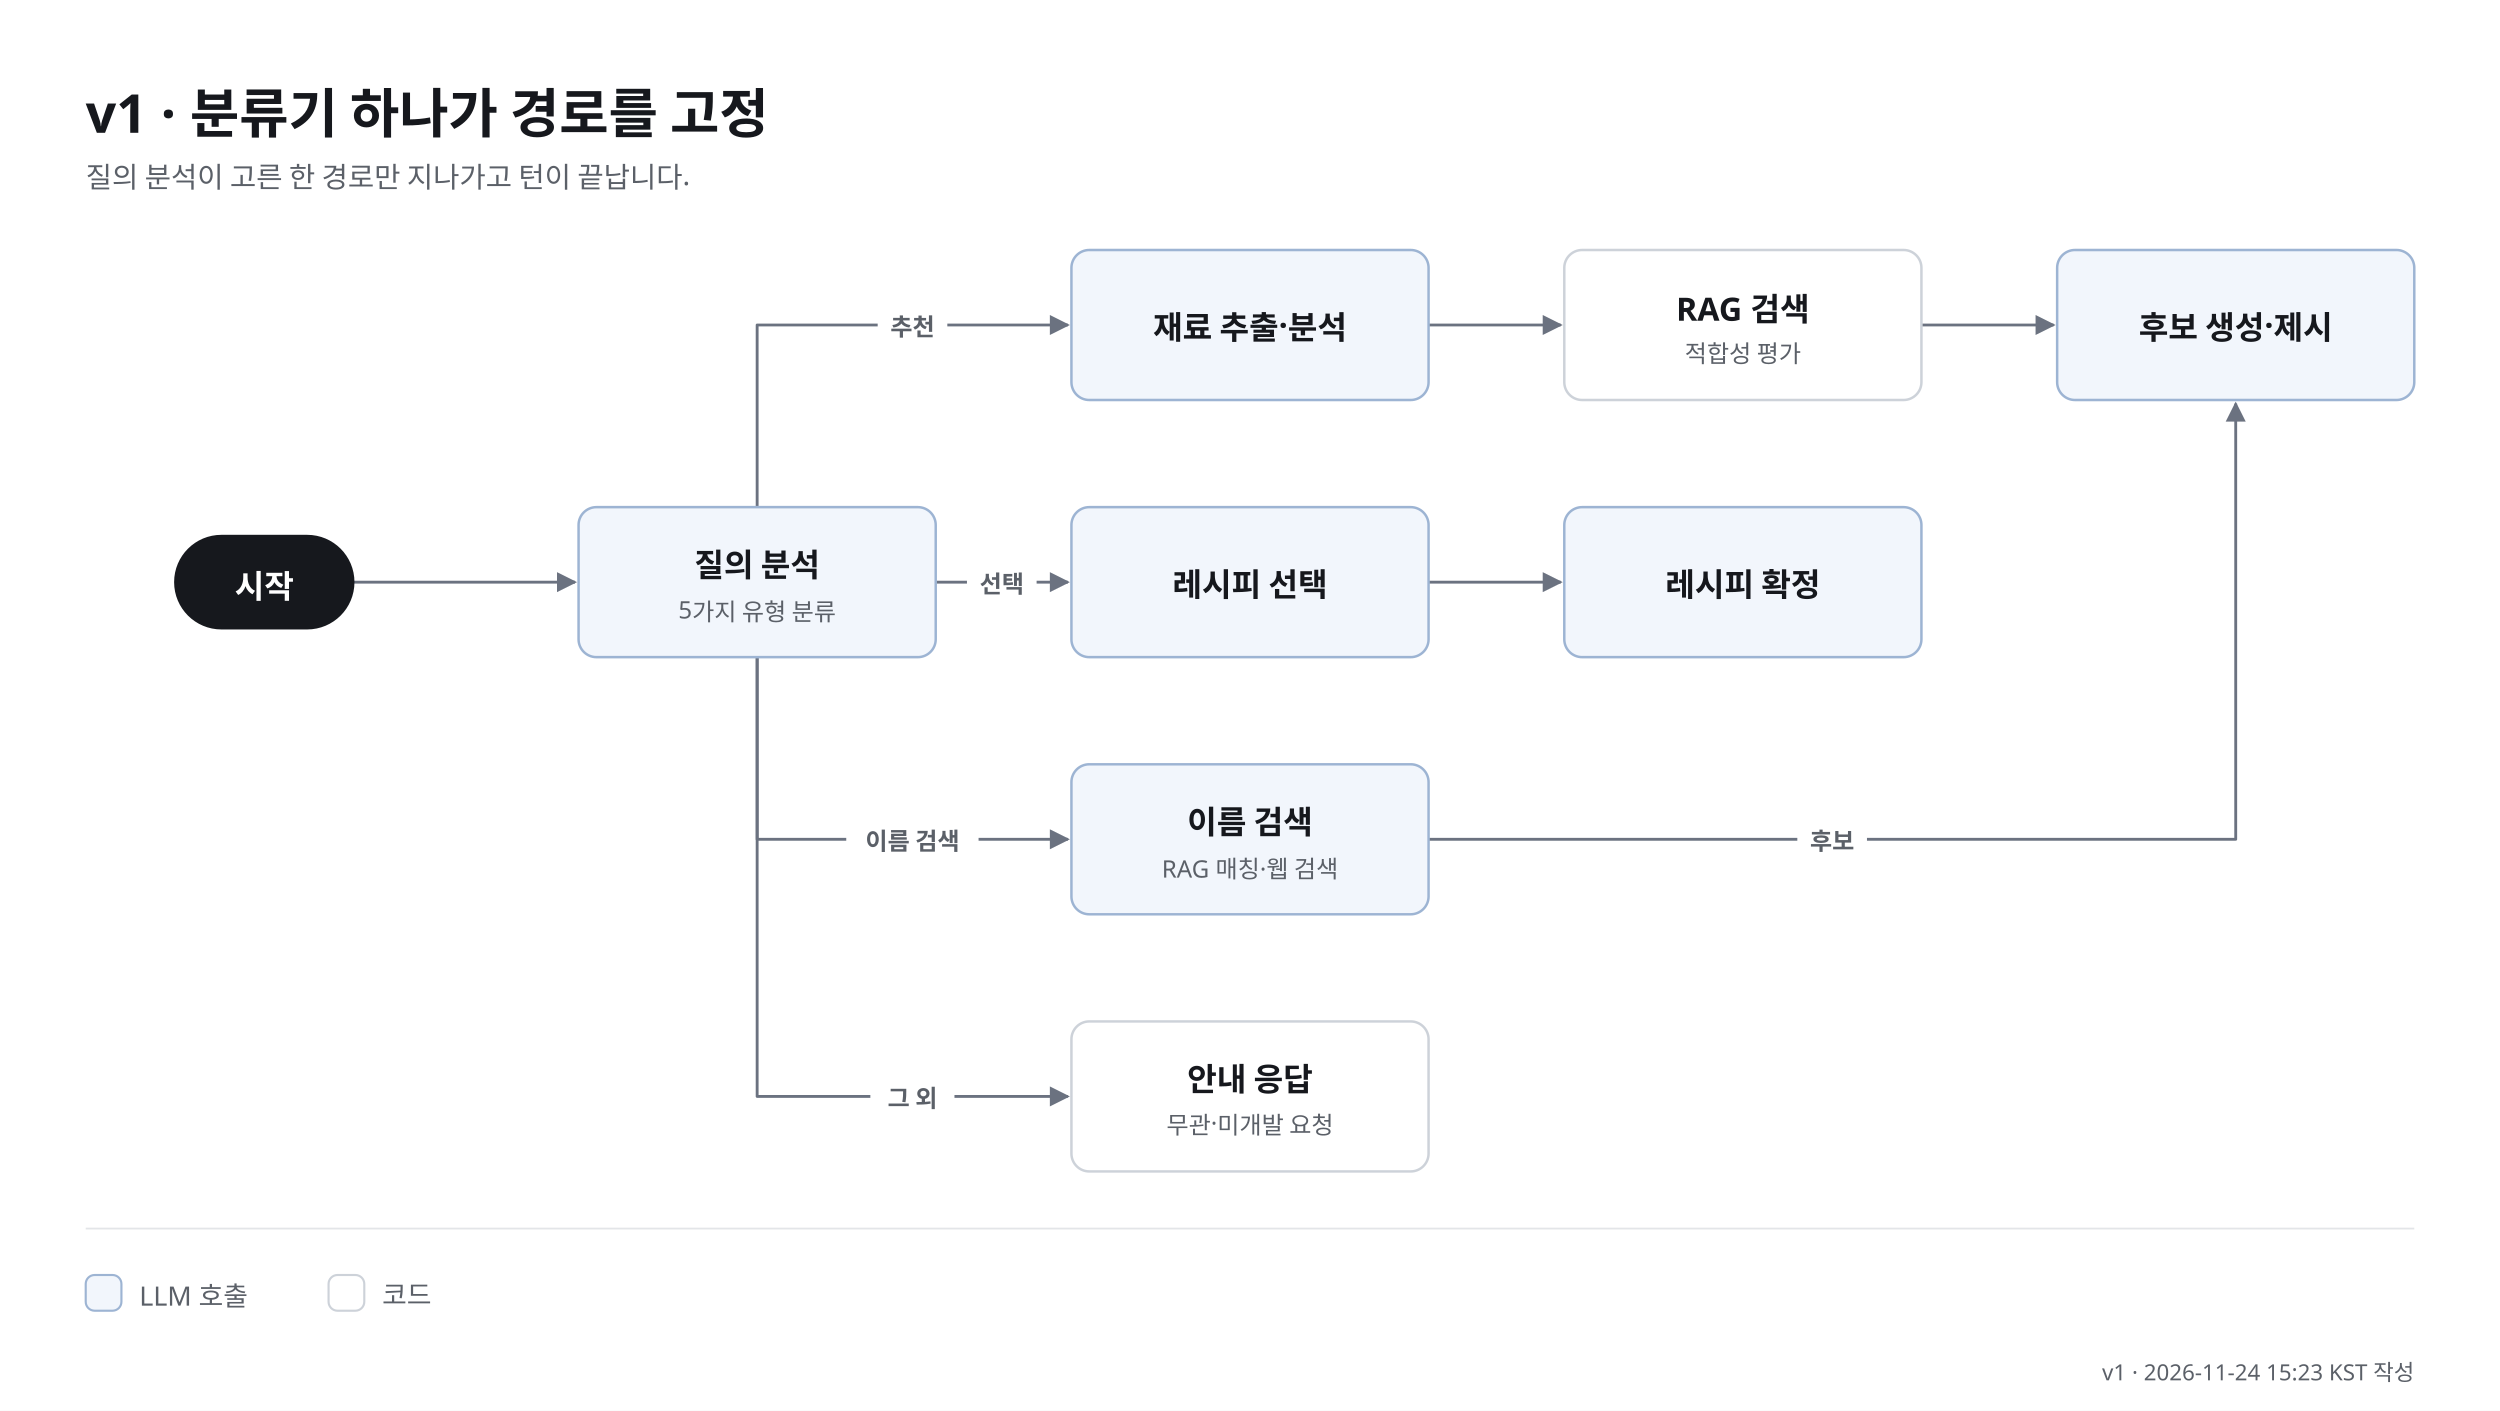
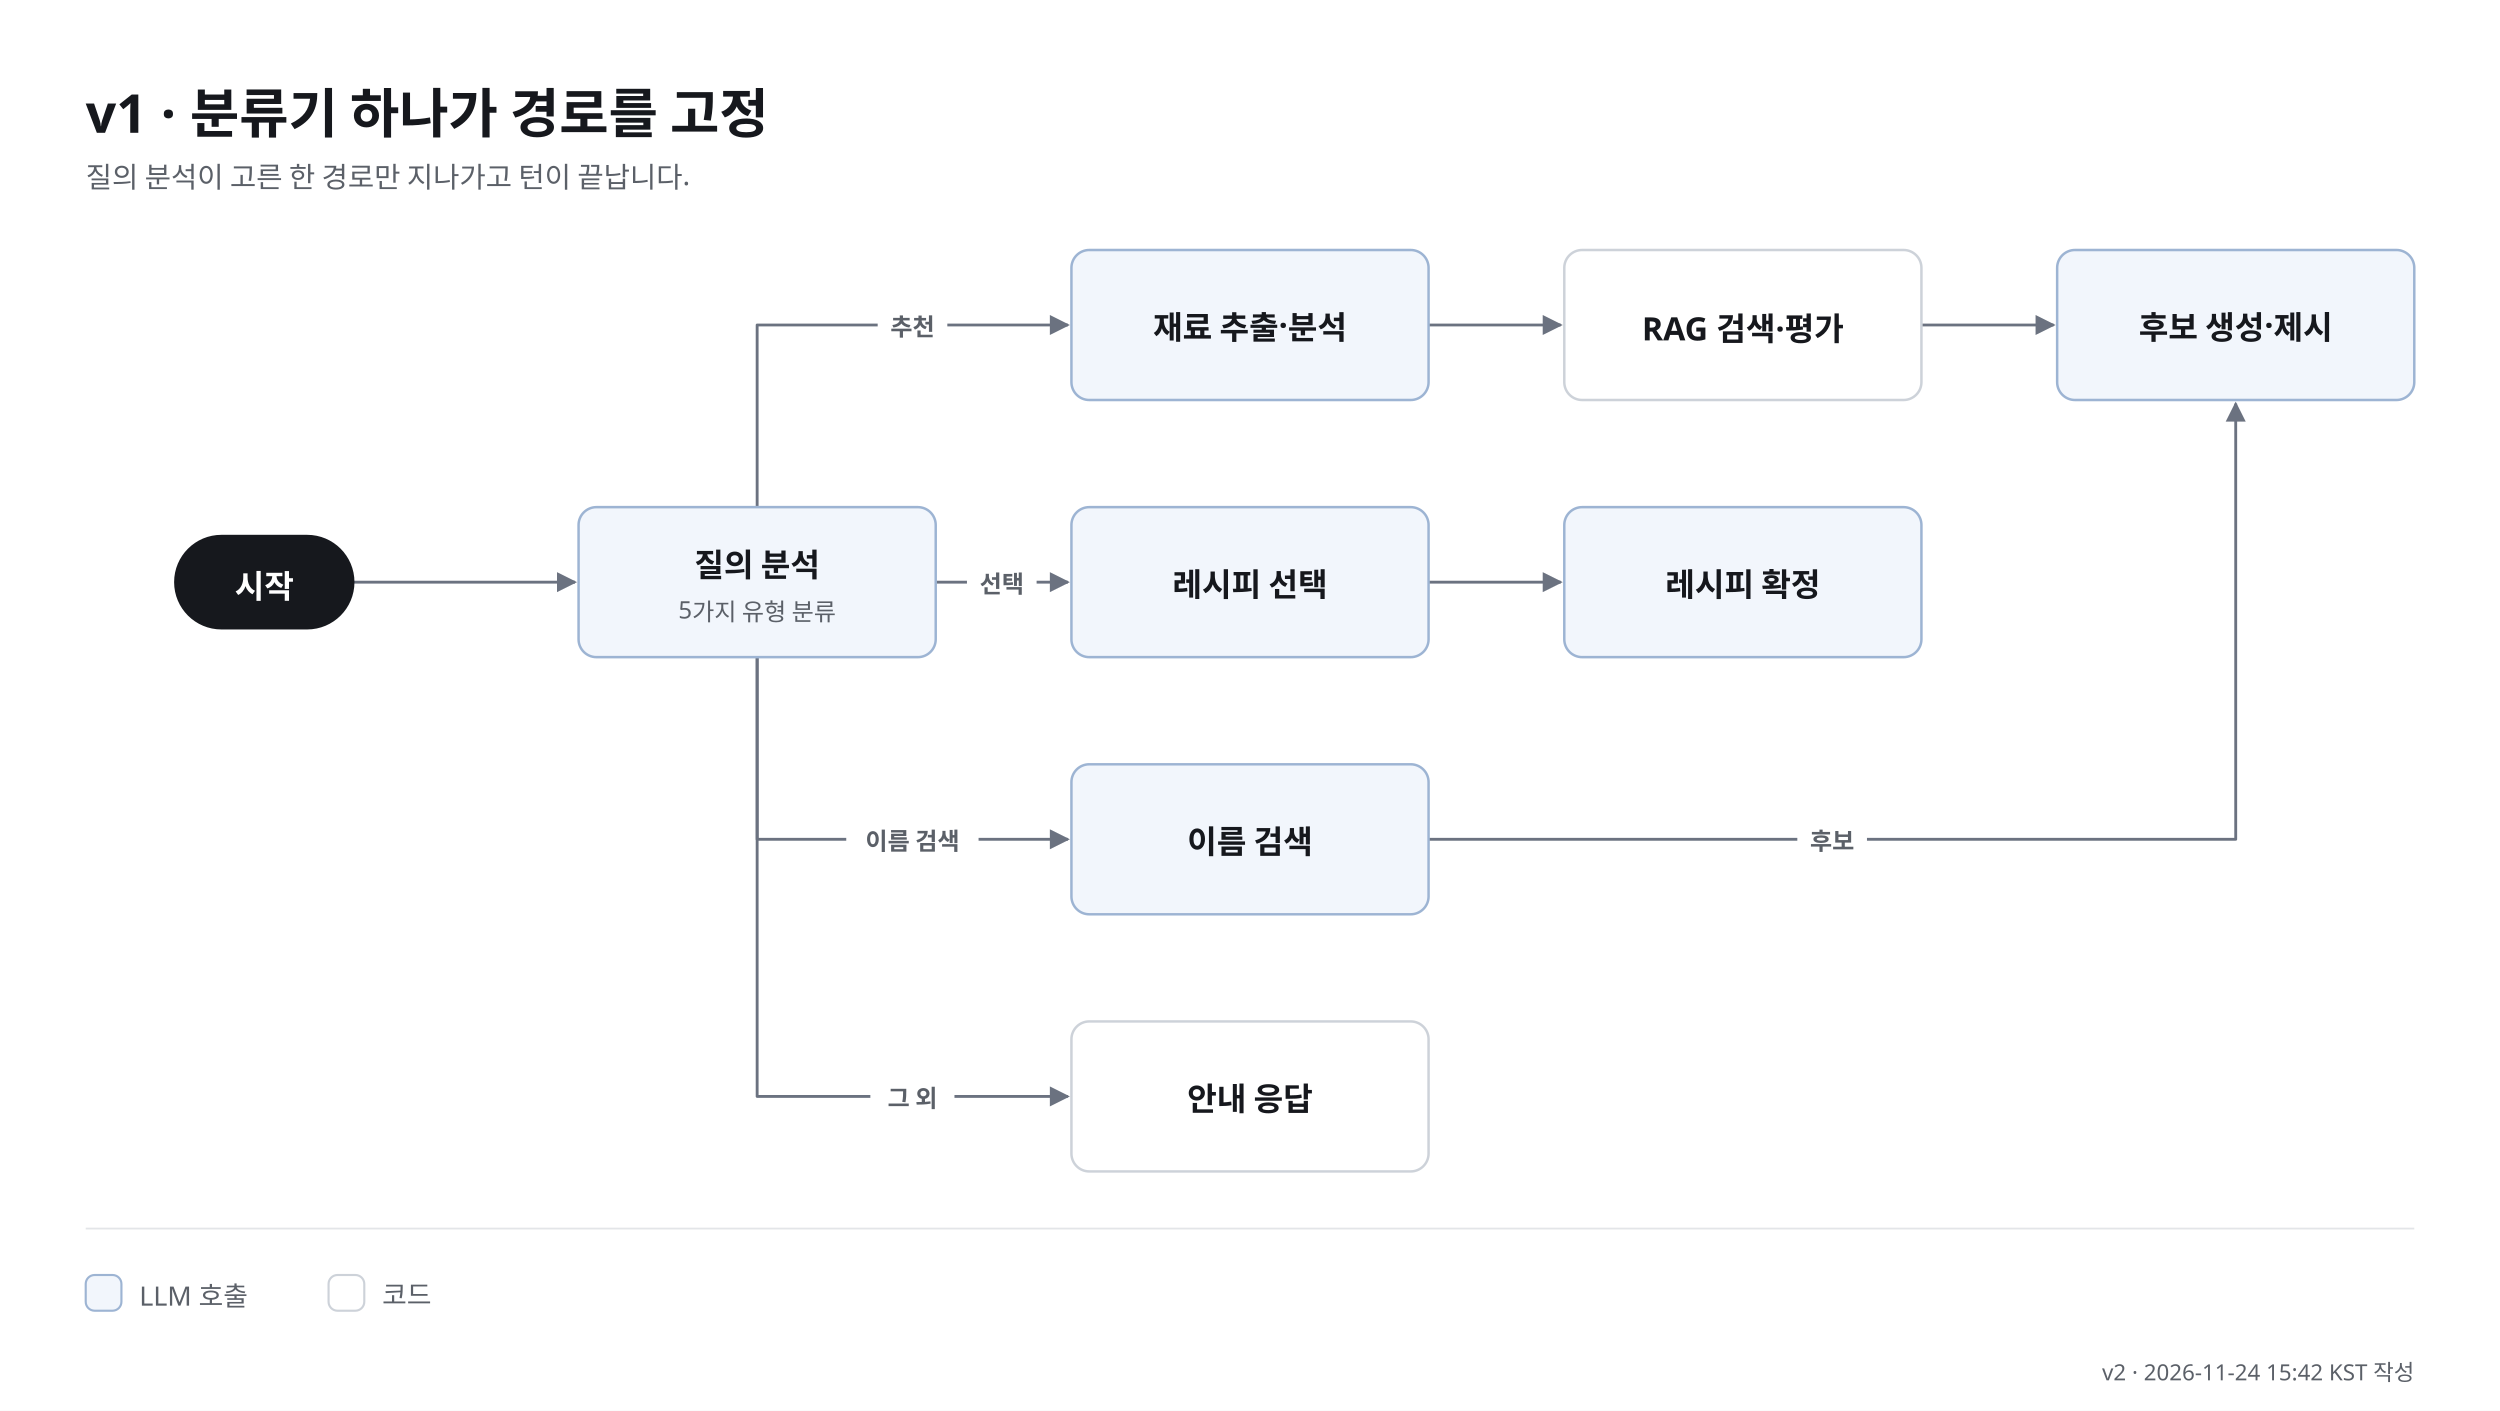
- <svg xmlns="http://www.w3.org/2000/svg" data-spec-hash="6832bde81ae2" data-rev="1" data-stamp="2026-11-24 15:23 KST" width="1400" height="790" viewBox="0 0 1400 790" font-family="Apple SD Gothic Neo, Pretendard, Noto Sans KR, sans-serif">
+ <svg xmlns="http://www.w3.org/2000/svg" data-spec-hash="47c47555d993" data-rev="2" data-stamp="2026-11-24 15:42 KST" width="1400" height="790" viewBox="0 0 1400 790" font-family="Apple SD Gothic Neo, Pretendard, Noto Sans KR, sans-serif">
  <defs>
    <marker id="ah" viewBox="0 0 10 10" refX="9" refY="5" markerWidth="7" markerHeight="7" orient="auto-start-reverse">
      <path d="M0 0L10 5L0 10z" fill="#6B7280" />
    </marker>
  </defs>
  <rect width="1400" height="790" fill="#FFFFFF" />
  <text x="48.0" y="60.0" font-size="30" font-weight="800" fill="#16181D" text-anchor="start" dominant-baseline="central">v1 · 분류기 하나가 경로를 고정</text>
  <text x="48.0" y="98.0" font-size="16" font-weight="400" fill="#5B6068" text-anchor="start" dominant-baseline="central">질의 분석이 고른 한 경로만 지나가고 턴이 끝납니다.</text>
  <path d="M198.0 326.0 L322.0 326.0" fill="none" stroke="#6B7280" stroke-width="1.6" stroke-linejoin="round" marker-end="url(#ah)" />
  <path d="M424.0 284.0 L424.0 182.0 L598.0 182.0" fill="none" stroke="#6B7280" stroke-width="1.6" stroke-linejoin="round" marker-end="url(#ah)" />
  <path d="M524.0 326.0 L598.0 326.0" fill="none" stroke="#6B7280" stroke-width="1.6" stroke-linejoin="round" marker-end="url(#ah)" />
  <path d="M424.0 368.0 L424.0 470.0 L598.0 470.0" fill="none" stroke="#6B7280" stroke-width="1.6" stroke-linejoin="round" marker-end="url(#ah)" />
  <path d="M424.0 368.0 L424.0 614.0 L598.0 614.0" fill="none" stroke="#6B7280" stroke-width="1.6" stroke-linejoin="round" marker-end="url(#ah)" />
  <path d="M800.0 182.0 L874.0 182.0" fill="none" stroke="#6B7280" stroke-width="1.6" stroke-linejoin="round" marker-end="url(#ah)" />
  <path d="M1076.0 182.0 L1150.0 182.0" fill="none" stroke="#6B7280" stroke-width="1.6" stroke-linejoin="round" marker-end="url(#ah)" />
  <path d="M800.0 326.0 L874.0 326.0" fill="none" stroke="#6B7280" stroke-width="1.6" stroke-linejoin="round" marker-end="url(#ah)" />
  <path d="M800.0 470.0 L1252.0 470.0 L1252.0 226.0" fill="none" stroke="#6B7280" stroke-width="1.6" stroke-linejoin="round" marker-end="url(#ah)" />
  <rect x="98.0" y="300.0" width="100.0" height="52.0" rx="26.0" fill="#16181D" stroke="#16181D" stroke-width="1" />
  <text x="148.0" y="327.0" font-size="18" font-weight="700" fill="#FFFFFF" text-anchor="middle" dominant-baseline="central">시작</text>
  <rect x="324.0" y="284.0" width="200.0" height="84.0" rx="10" fill="#F2F6FC" stroke="#9DB4D3" stroke-width="1.4" />
  <text x="424.0" y="315.0" font-size="18" font-weight="700" fill="#16181D" text-anchor="middle" dominant-baseline="central">질의 분석</text>
  <text x="424.0" y="341.0" font-size="13.5" font-weight="400" fill="#5B6068" text-anchor="middle" dominant-baseline="central">5가지 유형 분류</text>
  <rect x="600.0" y="140.0" width="200.0" height="84.0" rx="10" fill="#F2F6FC" stroke="#9DB4D3" stroke-width="1.4" />
  <text x="700.0" y="182.0" font-size="18" font-weight="700" fill="#16181D" text-anchor="middle" dominant-baseline="central">재료 추출·분석</text>
  <rect x="876.0" y="140.0" width="200.0" height="84.0" rx="10" fill="#FFFFFF" stroke="#CDD2D9" stroke-width="1.4" />
-   <text x="976.0" y="171.0" font-size="18" font-weight="700" fill="#16181D" text-anchor="middle" dominant-baseline="central">RAG 검색</text>
-   <text x="976.0" y="197.0" font-size="13.5" font-weight="400" fill="#5B6068" text-anchor="middle" dominant-baseline="central">적합성 평가</text>
+   <text x="976.0" y="182.0" font-size="18" font-weight="700" fill="#16181D" text-anchor="middle" dominant-baseline="central">RAG 검색·평가</text>
  <rect x="1152.0" y="140.0" width="200.0" height="84.0" rx="10" fill="#F2F6FC" stroke="#9DB4D3" stroke-width="1.4" />
  <text x="1252.0" y="182.0" font-size="18" font-weight="700" fill="#16181D" text-anchor="middle" dominant-baseline="central">후보 생성·제시</text>
  <rect x="600.0" y="284.0" width="200.0" height="84.0" rx="10" fill="#F2F6FC" stroke="#9DB4D3" stroke-width="1.4" />
  <text x="700.0" y="326.0" font-size="18" font-weight="700" fill="#16181D" text-anchor="middle" dominant-baseline="central">레시피 선택</text>
  <rect x="876.0" y="284.0" width="200.0" height="84.0" rx="10" fill="#F2F6FC" stroke="#9DB4D3" stroke-width="1.4" />
  <text x="976.0" y="326.0" font-size="18" font-weight="700" fill="#16181D" text-anchor="middle" dominant-baseline="central">레시피 확정</text>
  <rect x="600.0" y="428.0" width="200.0" height="84.0" rx="10" fill="#F2F6FC" stroke="#9DB4D3" stroke-width="1.4" />
-   <text x="700.0" y="459.0" font-size="18" font-weight="700" fill="#16181D" text-anchor="middle" dominant-baseline="central">이름 검색</text>
-   <text x="700.0" y="485.0" font-size="13.5" font-weight="400" fill="#5B6068" text-anchor="middle" dominant-baseline="central">RAG 매칭·웹 검색</text>
+   <text x="700.0" y="470.0" font-size="18" font-weight="700" fill="#16181D" text-anchor="middle" dominant-baseline="central">이름 검색</text>
  <rect x="600.0" y="572.0" width="200.0" height="84.0" rx="10" fill="#FFFFFF" stroke="#CDD2D9" stroke-width="1.4" />
-   <text x="700.0" y="603.0" font-size="18" font-weight="700" fill="#16181D" text-anchor="middle" dominant-baseline="central">안내 응답</text>
-   <text x="700.0" y="629.0" font-size="13.5" font-weight="400" fill="#5B6068" text-anchor="middle" dominant-baseline="central">무관·미개발 요청</text>
+   <text x="700.0" y="614.0" font-size="18" font-weight="700" fill="#16181D" text-anchor="middle" dominant-baseline="central">안내 응답</text>
  <rect x="491.5" y="171.0" width="39.0" height="22.0" rx="4" fill="#FFFFFF" stroke="#FFFFFF" stroke-width="0" />
  <text x="511.0" y="182.0" font-size="13.5" font-weight="700" fill="#5B6068" text-anchor="middle" dominant-baseline="central">추천</text>
  <rect x="541.5" y="315.0" width="39.0" height="22.0" rx="4" fill="#FFFFFF" stroke="#FFFFFF" stroke-width="0" />
  <text x="561.0" y="326.0" font-size="13.5" font-weight="700" fill="#5B6068" text-anchor="middle" dominant-baseline="central">선택</text>
  <rect x="473.9" y="459.0" width="74.1" height="22.0" rx="4" fill="#FFFFFF" stroke="#FFFFFF" stroke-width="0" />
  <text x="511.0" y="470.0" font-size="13.5" font-weight="700" fill="#5B6068" text-anchor="middle" dominant-baseline="central">이름 검색</text>
  <rect x="487.4" y="603.0" width="47.1" height="22.0" rx="4" fill="#FFFFFF" stroke="#FFFFFF" stroke-width="0" />
  <text x="511.0" y="614.0" font-size="13.5" font-weight="700" fill="#5B6068" text-anchor="middle" dominant-baseline="central">그 외</text>
  <rect x="1006.5" y="459.0" width="39.0" height="22.0" rx="4" fill="#FFFFFF" stroke="#FFFFFF" stroke-width="0" />
  <text x="1026.0" y="470.0" font-size="13.5" font-weight="700" fill="#5B6068" text-anchor="middle" dominant-baseline="central">후보</text>
  <path d="M48.0 688.0 L1352.0 688.0" fill="none" stroke="#E3E5E8" stroke-width="1" stroke-linejoin="round" />
  <rect x="48.0" y="714.0" width="20.0" height="20.0" rx="5" fill="#F2F6FC" stroke="#9DB4D3" stroke-width="1.2" />
  <text x="78.0" y="724.0" font-size="15" font-weight="400" fill="#5B6068" text-anchor="start" dominant-baseline="central">LLM 호출</text>
  <rect x="184.0" y="714.0" width="20.0" height="20.0" rx="5" fill="#FFFFFF" stroke="#CDD2D9" stroke-width="1.2" />
  <text x="214.0" y="724.0" font-size="15" font-weight="400" fill="#5B6068" text-anchor="start" dominant-baseline="central">코드</text>
-   <text x="1352.0" y="767.0" font-size="12.5" font-weight="400" fill="#5B6068" text-anchor="end" dominant-baseline="central">v1 · 2026-11-24 15:23 KST 작성</text>
+   <text x="1352.0" y="767.0" font-size="12.5" font-weight="400" fill="#5B6068" text-anchor="end" dominant-baseline="central">v2 · 2026-11-24 15:42 KST 작성</text>
</svg>
